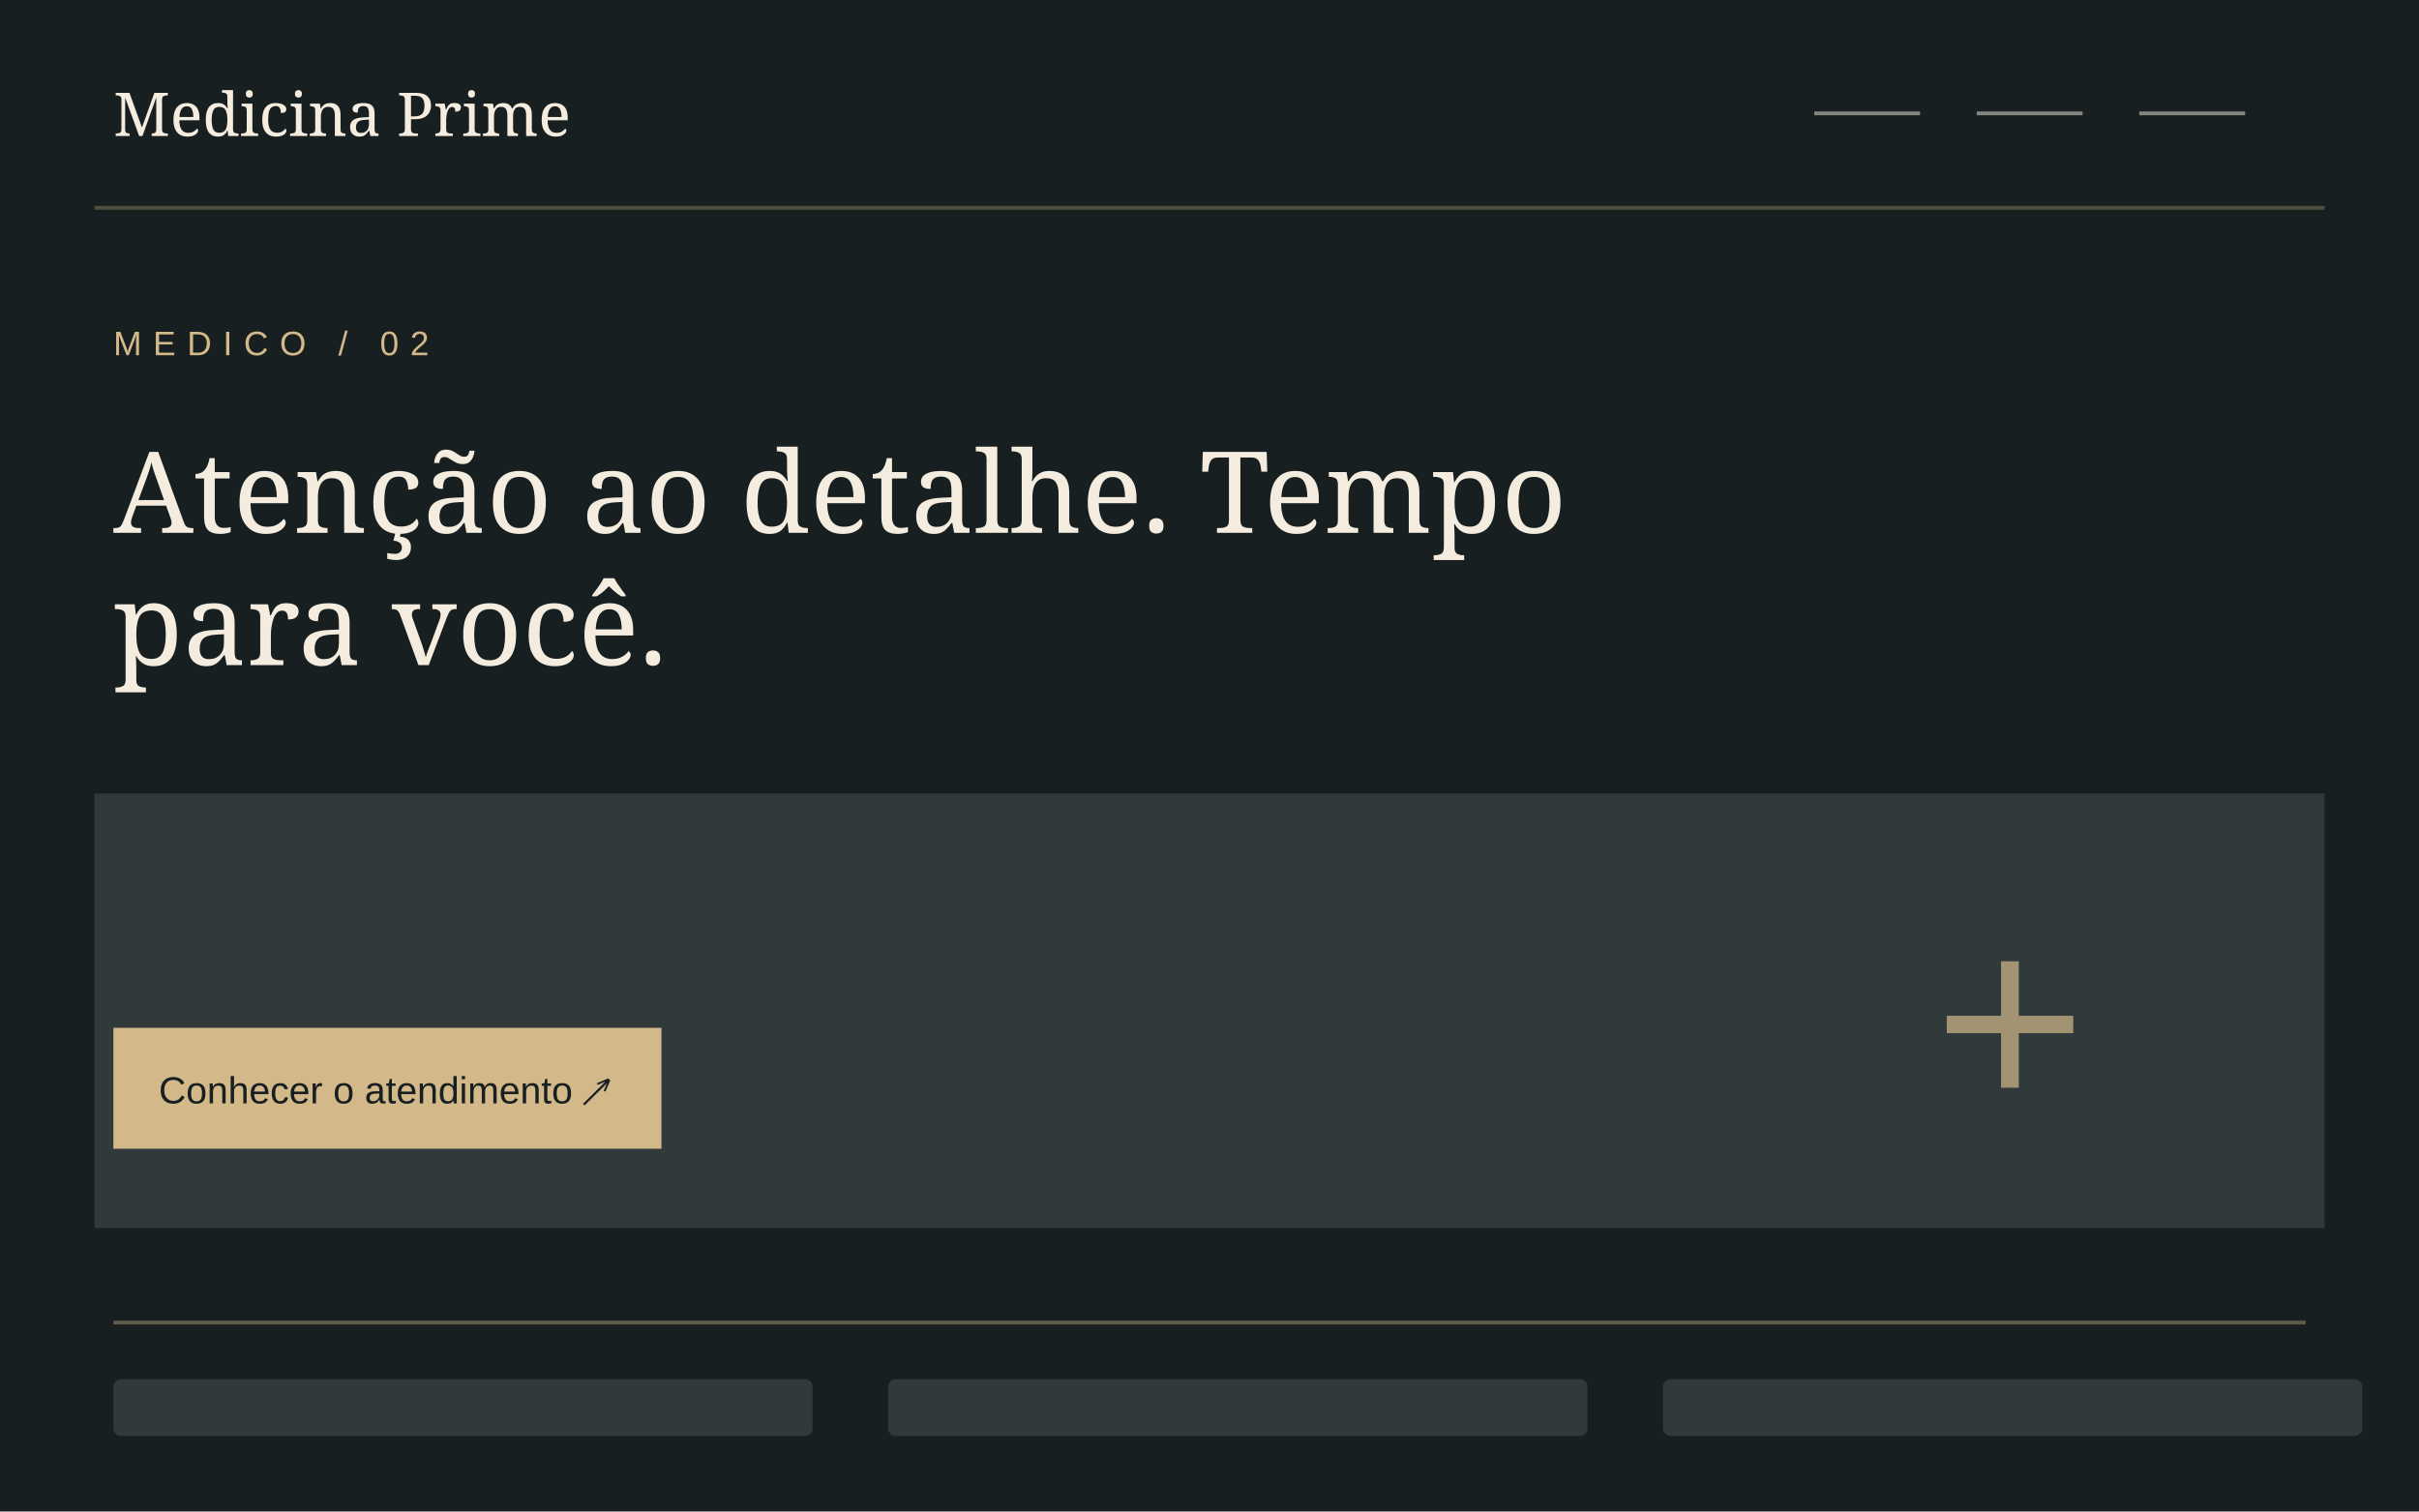
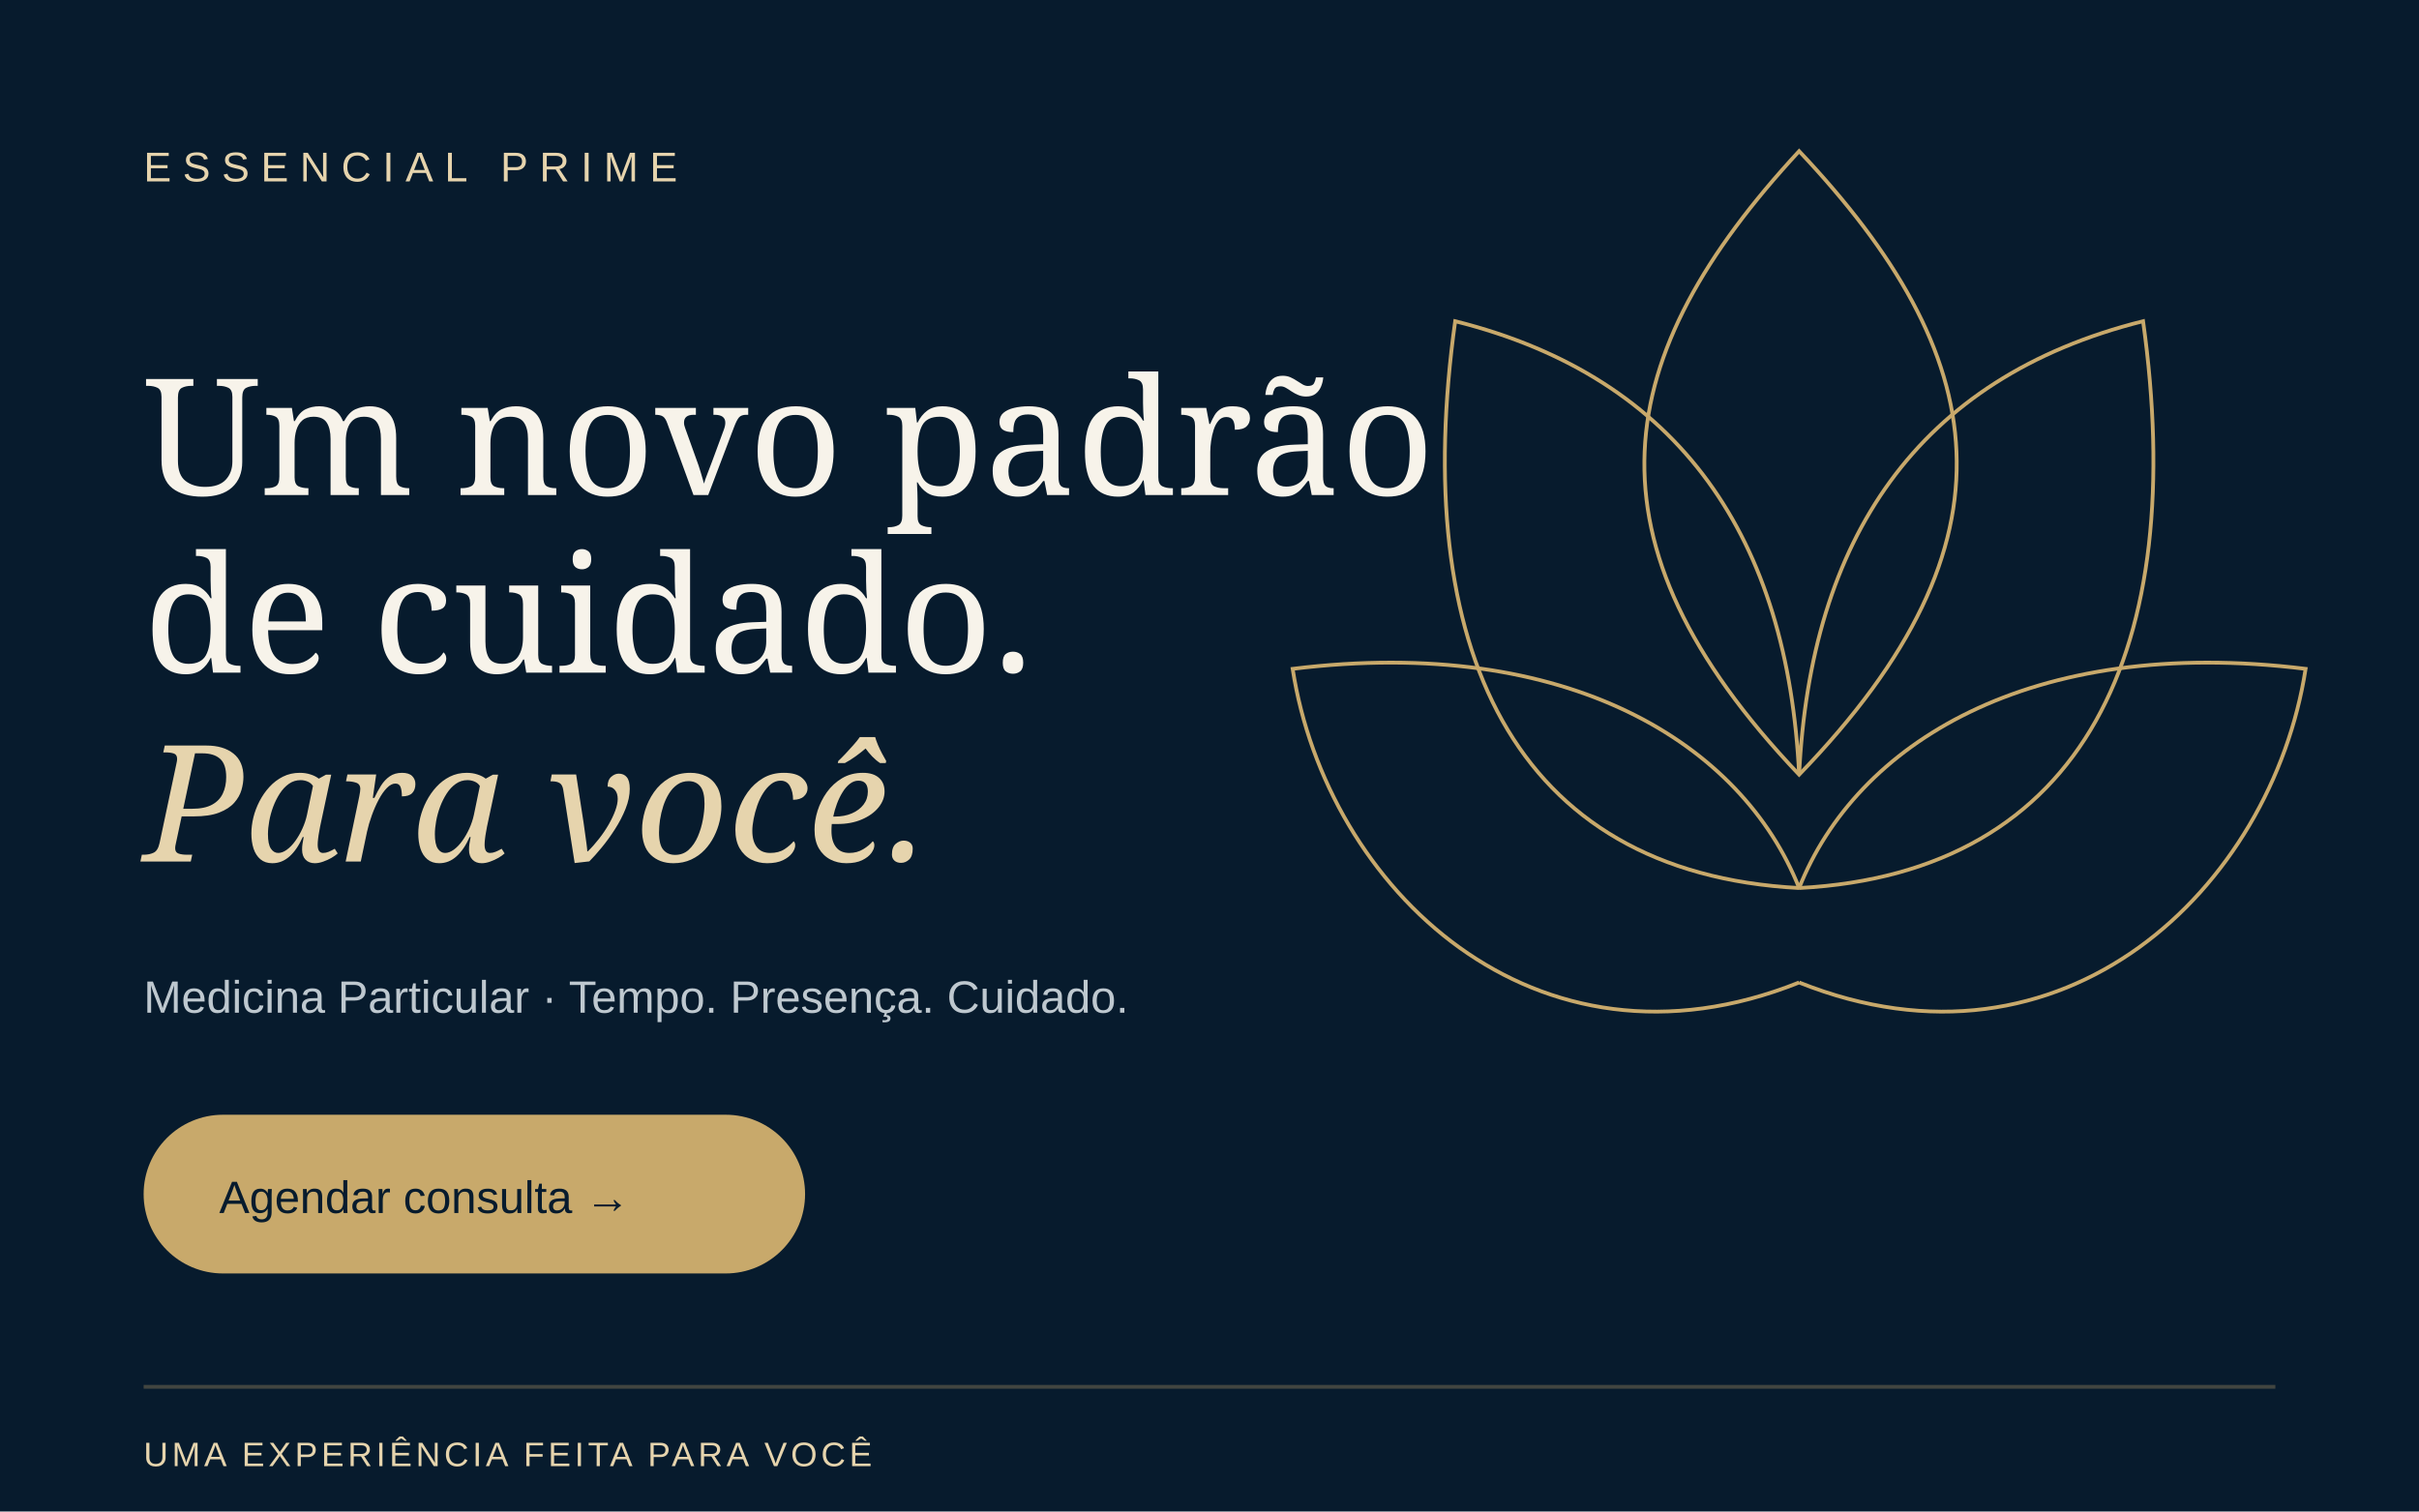
<svg xmlns="http://www.w3.org/2000/svg" width="640" height="400" viewBox="0 0 640 400">
-   <rect width="640" height="400" fill="#181f20" />
-   <text x="30" y="36" fill="#f4eddf" font-family="Georgia" font-size="16">Medicina Prime</text>
-   <path d="M480 30h28m15 0h28m15 0h28" stroke="#f4eddf" opacity=".5" />
-   <path d="M25 55h590" stroke="#d3b98a" opacity=".3" />
-   <rect x="25" y="210" width="590" height="115" rx="0" fill="#303a3b" />
-   <text x="510" y="299" font-family="Georgia" font-size="78" fill="#d3b98a" opacity=".7">+</text>
-   <text x="30" y="94" fill="#d3b98a" font-family="Arial" font-size="9" letter-spacing="3">MEDICO / 02</text>
-   <text x="30" y="141" fill="#f4eddf" font-family="Georgia" font-size="30" font-weight="normal">Atenção ao detalhe. Tempo</text>
-   <text x="30" y="176" fill="#f4eddf" font-family="Georgia" font-size="30">para você.</text>
-   <rect x="30" y="272" width="145" height="32" rx="0" fill="#d3b98a" />
-   <text x="42" y="292" fill="#181f20" font-family="Arial" font-size="10">Conhecer o atendimento ↗</text>
-   <path d="M30 350h580" stroke="#d3b98a" opacity=".4" />
-   <rect x="30" y="365" width="185" height="15" rx="2" fill="#303a3b" />
-   <rect x="235" y="365" width="185" height="15" rx="2" fill="#303a3b" />
-   <rect x="440" y="365" width="185" height="15" rx="2" fill="#303a3b" />
+   <rect width="640" height="400" fill="#071B2D" />
+   <g stroke="#C8A96B" fill="none">
+     <path d="M476 40c-50 54-59 103 0 165 60-62 51-111 0-165Z" />
+     <path d="M476 235c-76-4-103-64-91-150 60 15 88 58 91 120m0 30c76-4 103-64 91-150-60 15-88 58-91 120" />
+     <path d="M476 260c-70 28-125-25-134-83 73-9 119 20 134 58m0 25c70 28 125-25 134-83-73-9-119 20-134 58" />
+   </g>
+   <text x="38" y="48" fill="#E6D4AD" font-family="Arial,sans-serif" font-size="11" letter-spacing="3">ESSENCIAL PRIME</text>
+   <text x="38" y="131" fill="#F7F3EA" font-family="Georgia,serif" font-size="43">Um novo padrão</text>
+   <text x="38" y="178" fill="#F7F3EA" font-family="Georgia,serif" font-size="43">de cuidado.</text>
+   <text x="38" y="228" fill="#E6D4AD" font-family="Georgia,serif" font-style="italic" font-size="43">Para você.</text>
+   <text x="38" y="268" fill="#BEC8CF" font-family="Arial,sans-serif" font-size="12">Medicina Particular · Tempo. Presença. Cuidado.</text>
+   <rect x="38" y="295" width="175" height="42" rx="21" fill="#C8A96B" />
+   <text x="58" y="321" fill="#071B2D" font-family="Arial,sans-serif" font-size="12">Agendar consulta →</text>
+   <path d="M38 367H602" stroke="#C8A96B" opacity=".3" />
+   <text x="38" y="388" fill="#E6D4AD" font-family="Arial,sans-serif" font-size="9" letter-spacing="1">UMA EXPERIÊNCIA FEITA PARA VOCÊ</text>
</svg>
